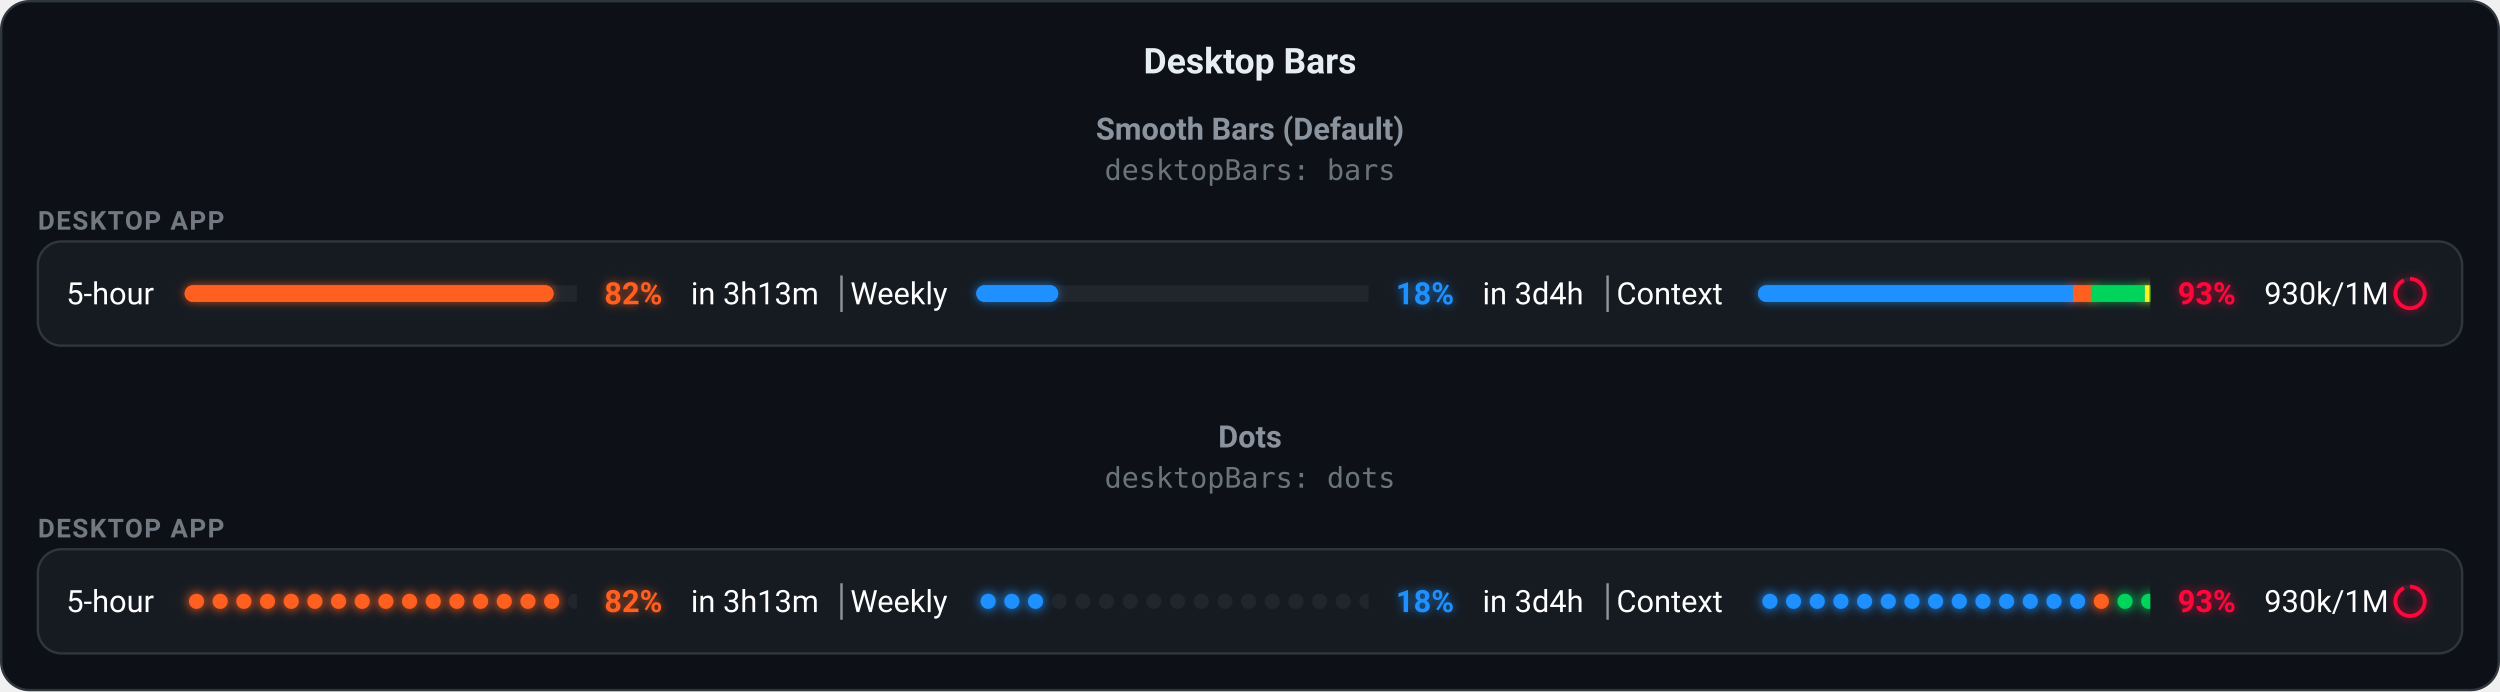
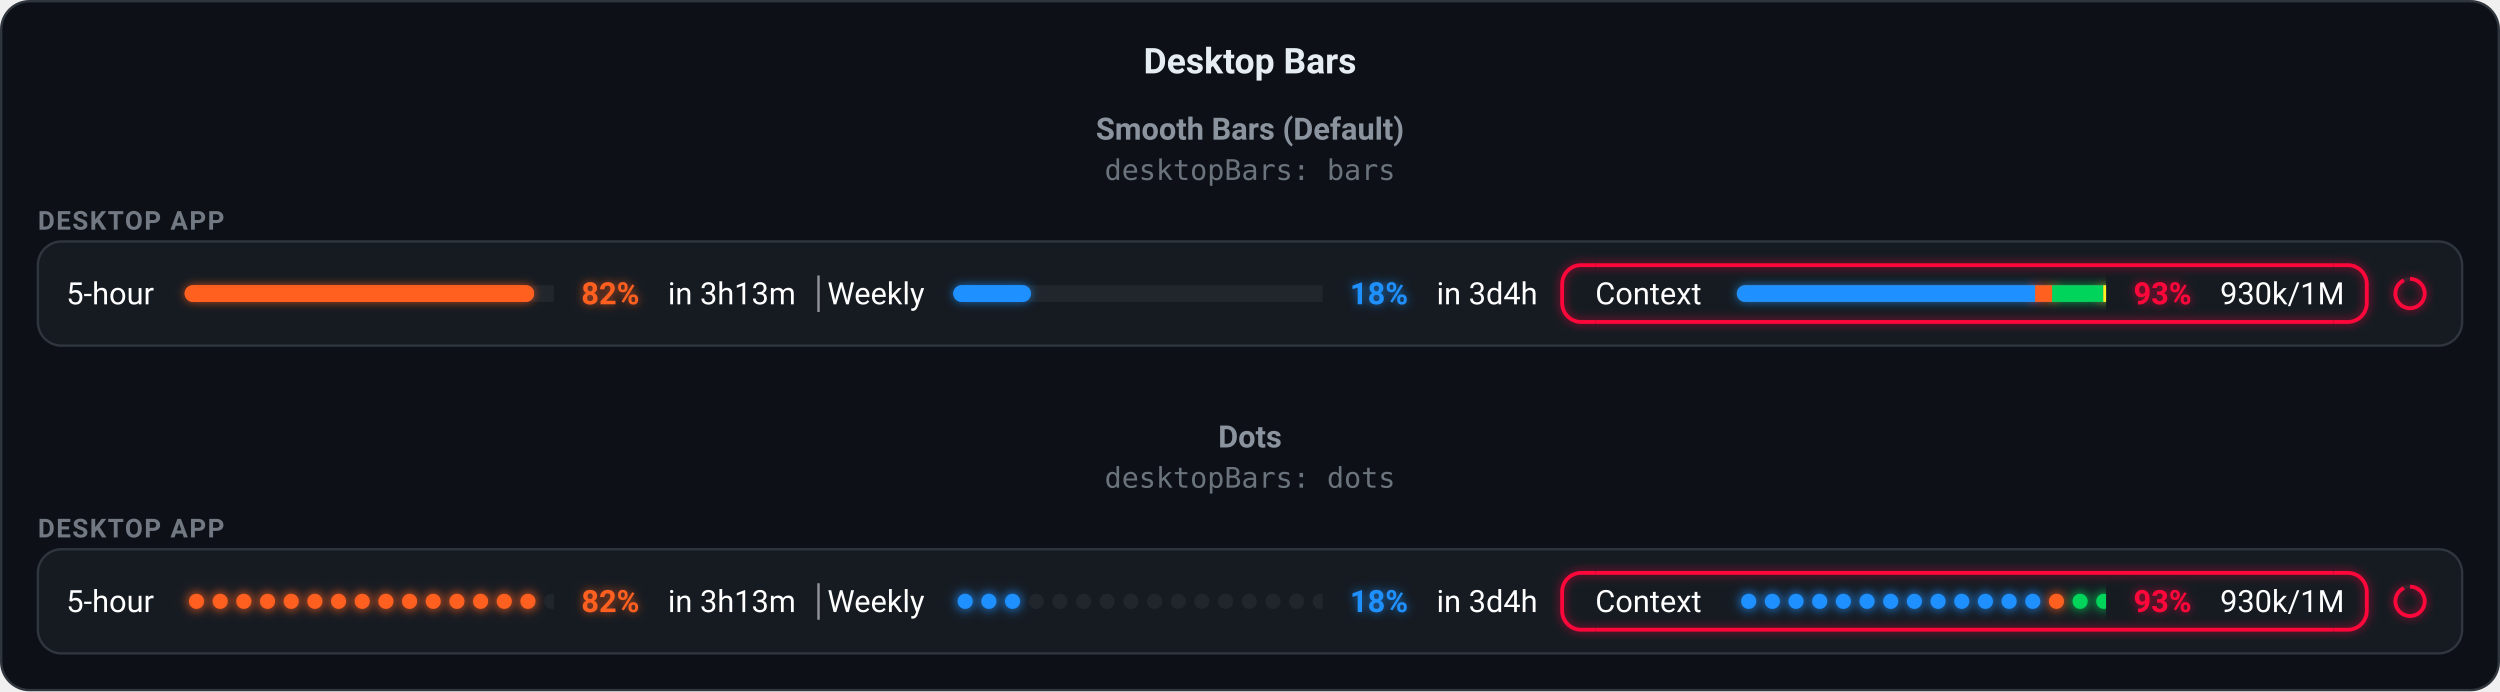
<svg xmlns="http://www.w3.org/2000/svg" width="1056" height="292" viewBox="0 0 1056 292">
  <rect x="0.5" y="0.5" width="1055" height="291" rx="12" fill="#0D1117" stroke="#30363D" />
  <text x="528" y="31" font-family="'Segoe UI', system-ui, -apple-system, Roboto, sans-serif" font-size="15" font-weight="600" fill="#E6EDF3" text-anchor="middle">Desktop Bars</text>
  <text x="528" y="59" font-family="'Segoe UI', system-ui, -apple-system, Roboto, sans-serif" font-size="13" font-weight="600" fill="#8B949E" text-anchor="middle">Smooth Bars (Default)</text>
  <text x="528" y="76" font-family="'Cascadia Mono', 'JetBrains Mono', Consolas, 'DejaVu Sans Mono', monospace" font-size="12" fill="#8B949E" fill-opacity="0.75" text-anchor="middle" xml:space="preserve">desktopBars: bars</text>
  <text x="16" y="97" font-family="'Segoe UI', system-ui, -apple-system, Roboto, sans-serif" font-size="11" font-weight="600" letter-spacing="0.6" fill="#8B949E" fill-opacity="0.8">DESKTOP APP</text>
  <rect x="16" y="102" width="1024" height="44" rx="10" fill="#161B22" stroke="#30363D" />
+   <svg x="673.84" y="107.33" width="311.89" height="33.33" viewBox="0 0 100 50" preserveAspectRatio="none">
+     <defs>
+       <filter id="fgf15674" filterUnits="userSpaceOnUse" x="0" y="0" width="100" height="50">
+         <feGaussianBlur stdDeviation="0 3" />
+       </filter>
+     </defs>
+     <path data-role="frame-halo" d="M0 7H100M0 43H100" fill="none" stroke="#FF073A" stroke-width="2.4" stroke-linecap="butt" filter="url(#fgf15674)" opacity="0.7" />
+     <path data-role="frame" d="M0 7H100M0 43H100" fill="none" stroke="#FF073A" stroke-width="2.4" stroke-linecap="butt" />
+   </svg>
+   <svg x="655.18" y="107.33" width="18.67" height="33.33" viewBox="0 0 28 50">
+     <defs>
+       <filter id="fgf15655" filterUnits="userSpaceOnUse" x="-46" y="0" width="138" height="50">
+         <feGaussianBlur stdDeviation="3 3" />
+       </filter>
+     </defs>
+     <path data-role="frame-halo" d="M46 7H19A12 12 0 0 0 7 19V31A12 12 0 0 0 19 43H46" fill="none" stroke="#FF073A" stroke-width="2.4" stroke-linecap="butt" filter="url(#fgf15655)" opacity="0.7" />
+     <path data-role="frame" d="M46 7H19A12 12 0 0 0 7 19V31A12 12 0 0 0 19 43H46" fill="none" stroke="#FF073A" stroke-width="2.4" stroke-linecap="butt" />
+   </svg>
+   <svg x="985.73" y="107.33" width="18.67" height="33.33" viewBox="0 0 28 50">
+     <defs>
+       <filter id="fgf15986" filterUnits="userSpaceOnUse" x="-46" y="0" width="138" height="50">
+         <feGaussianBlur stdDeviation="3 3" />
+       </filter>
+     </defs>
+     <g transform="translate(28 0) scale(-1 1)">
+       <path data-role="frame-halo" d="M46 7H19A12 12 0 0 0 7 19V31A12 12 0 0 0 19 43H46" fill="none" stroke="#FF073A" stroke-width="2.4" stroke-linecap="butt" filter="url(#fgf15986)" opacity="0.7" />
+       <path data-role="frame" d="M46 7H19A12 12 0 0 0 7 19V31A12 12 0 0 0 19 43H46" fill="none" stroke="#FF073A" stroke-width="2.4" stroke-linecap="butt" />
+     </g>
+   </svg>
  <text x="28.00" y="128.55" font-family="'Segoe UI', system-ui, -apple-system, Roboto, sans-serif" font-size="13" fill="#FFFFFF" textLength="42.00" lengthAdjust="spacing" xml:space="preserve">5-hour </text>
-   <svg x="70.00" y="114" width="173.67" height="20" overflow="hidden">
-     <svg x="0.00" y="0" width="206.00" height="20" viewBox="0 0 309 30" preserveAspectRatio="xMinYMid meet">
-       <defs>
-         <filter id="r8" filterUnits="userSpaceOnUse" x="0" y="0" width="309" height="30">
+   <svg x="70.00" y="114" width="163.96" height="20" overflow="hidden">
+     <svg x="0.00" y="0" width="196.00" height="20" viewBox="0 0 294 30" preserveAspectRatio="xMinYMid meet">
+       <defs>
+         <filter id="r9" filterUnits="userSpaceOnUse" x="0" y="0" width="294" height="30">
          <feGaussianBlur stdDeviation="3" />
        </filter>
-         <clipPath id="c8">
-           <rect x="12" y="9.75" width="233.70" height="10.5" rx="5.25" />
-         </clipPath>
-       </defs>
-       <rect data-role="track" x="12" y="9.75" width="285" height="10.5" rx="5.25" fill="#21262D" />
-       <g filter="url(#r8)" opacity="0.7">
-         <g clip-path="url(#c8)">
-           <rect data-role="slice-halo-tip" x="12" y="9.75" width="233.70" height="10.5" fill="#FF5F1F" />
-           <rect data-role="slice-halo" x="12.00" y="9.75" width="233.70" height="10.5" fill="#FF5F1F" data-grow="82.0" />
+         <clipPath id="c9">
+           <rect x="12" y="9.75" width="221.40" height="10.5" rx="5.25" />
+         </clipPath>
+       </defs>
+       <rect data-role="track" x="12" y="9.75" width="270" height="10.5" rx="5.25" fill="#21262D" />
+       <g filter="url(#r9)" opacity="0.7">
+         <g clip-path="url(#c9)">
+           <rect data-role="slice-halo-tip" x="12" y="9.75" width="221.40" height="10.5" fill="#FF5F1F" />
+           <rect data-role="slice-halo" x="12.00" y="9.75" width="221.40" height="10.5" fill="#FF5F1F" data-grow="82.0" />
        </g>
      </g>
-       <g clip-path="url(#c8)">
-         <rect data-role="slice-tip" x="12" y="9.75" width="233.70" height="10.5" fill="#FF5F1F" />
-         <rect data-role="slice" x="12.00" y="9.75" width="233.70" height="10.5" fill="#FF5F1F" data-grow="82.0" />
-       </g>
-     </svg>
-   </svg>
-   <svg x="247.27" y="114" width="41.33" height="20" viewBox="0 0 62 30" preserveAspectRatio="xMinYMid meet">
-     <defs>
-       <filter id="r9" filterUnits="userSpaceOnUse" x="0" y="0" width="62" height="30">
-         <feGaussianBlur stdDeviation="3" />
-       </filter>
-     </defs>
-     <text data-role="pct-halo" x="12" y="21.8" font-family="system-ui, -apple-system, 'Segoe UI', Roboto, sans-serif" font-size="19.5" font-weight="700" fill="#FF5F1F" filter="url(#r9)" opacity="0.7">82%</text>
+       <g clip-path="url(#c9)">
+         <rect data-role="slice-tip" x="12" y="9.75" width="221.40" height="10.5" fill="#FF5F1F" />
+         <rect data-role="slice" x="12.00" y="9.75" width="221.40" height="10.5" fill="#FF5F1F" data-grow="82.0" />
+       </g>
+     </svg>
+   </svg>
+   <svg x="237.56" y="114" width="41.33" height="20" viewBox="0 0 62 30" preserveAspectRatio="xMinYMid meet">
+     <defs>
+       <filter id="r10" filterUnits="userSpaceOnUse" x="0" y="0" width="62" height="30">
+         <feGaussianBlur stdDeviation="3" />
+       </filter>
+     </defs>
+     <text data-role="pct-halo" x="12" y="21.8" font-family="system-ui, -apple-system, 'Segoe UI', Roboto, sans-serif" font-size="19.5" font-weight="700" fill="#FF5F1F" filter="url(#r10)" opacity="0.7">82%</text>
    <text data-role="pct" x="12" y="21.8" font-family="system-ui, -apple-system, 'Segoe UI', Roboto, sans-serif" font-size="19.5" font-weight="700" fill="#FF5F1F">82%</text>
  </svg>
-   <text x="288.60" y="128.55" font-family="'Segoe UI', system-ui, -apple-system, Roboto, sans-serif" font-size="13" fill="#FFFFFF" textLength="58.80" lengthAdjust="spacing" xml:space="preserve"> in 3h13m</text>
-   <text x="347.40" y="128.55" font-family="'Segoe UI', system-ui, -apple-system, Roboto, sans-serif" font-size="13" fill="#929497" textLength="11.80" lengthAdjust="spacing" xml:space="preserve"> │ </text>
-   <text x="359.20" y="128.55" font-family="'Segoe UI', system-ui, -apple-system, Roboto, sans-serif" font-size="13" fill="#FFFFFF" textLength="45.20" lengthAdjust="spacing" xml:space="preserve">Weekly </text>
-   <svg x="404.40" y="114" width="173.67" height="20" overflow="hidden">
-     <svg x="0.00" y="0" width="206.00" height="20" viewBox="0 0 309 30" preserveAspectRatio="xMinYMid meet">
-       <defs>
-         <filter id="r10" filterUnits="userSpaceOnUse" x="0" y="0" width="309" height="30">
+   <text x="278.89" y="128.55" font-family="'Segoe UI', system-ui, -apple-system, Roboto, sans-serif" font-size="13" fill="#FFFFFF" textLength="58.80" lengthAdjust="spacing" xml:space="preserve"> in 3h13m</text>
+   <text x="337.69" y="128.55" font-family="'Segoe UI', system-ui, -apple-system, Roboto, sans-serif" font-size="13" fill="#929497" textLength="11.80" lengthAdjust="spacing" xml:space="preserve"> │ </text>
+   <text x="349.49" y="128.55" font-family="'Segoe UI', system-ui, -apple-system, Roboto, sans-serif" font-size="13" fill="#FFFFFF" textLength="45.20" lengthAdjust="spacing" xml:space="preserve">Weekly </text>
+   <svg x="394.69" y="114" width="163.96" height="20" overflow="hidden">
+     <svg x="0.00" y="0" width="196.00" height="20" viewBox="0 0 294 30" preserveAspectRatio="xMinYMid meet">
+       <defs>
+         <filter id="r11" filterUnits="userSpaceOnUse" x="0" y="0" width="294" height="30">
          <feGaussianBlur stdDeviation="3" />
        </filter>
-         <clipPath id="c10">
-           <rect x="12" y="9.75" width="51.87" height="10.5" rx="5.25" />
-         </clipPath>
-       </defs>
-       <rect data-role="track" x="12" y="9.75" width="285" height="10.5" rx="5.25" fill="#21262D" />
-       <g filter="url(#r10)" opacity="0.7">
-         <g clip-path="url(#c10)">
-           <rect data-role="slice-halo-tip" x="12" y="9.75" width="51.87" height="10.5" fill="#1E90FF" />
-           <rect data-role="slice-halo" x="12.00" y="9.75" width="51.87" height="10.5" fill="#1E90FF" data-grow="18.2" />
+         <clipPath id="c11">
+           <rect x="12" y="9.75" width="49.14" height="10.5" rx="5.25" />
+         </clipPath>
+       </defs>
+       <rect data-role="track" x="12" y="9.75" width="270" height="10.5" rx="5.25" fill="#21262D" />
+       <g filter="url(#r11)" opacity="0.7">
+         <g clip-path="url(#c11)">
+           <rect data-role="slice-halo-tip" x="12" y="9.75" width="49.14" height="10.5" fill="#1E90FF" />
+           <rect data-role="slice-halo" x="12.00" y="9.75" width="49.14" height="10.5" fill="#1E90FF" data-grow="18.2" />
        </g>
      </g>
-       <g clip-path="url(#c10)">
-         <rect data-role="slice-tip" x="12" y="9.75" width="51.87" height="10.5" fill="#1E90FF" />
-         <rect data-role="slice" x="12.00" y="9.75" width="51.87" height="10.5" fill="#1E90FF" data-grow="18.2" />
-       </g>
-     </svg>
-   </svg>
-   <svg x="581.67" y="114" width="41.33" height="20" viewBox="0 0 62 30" preserveAspectRatio="xMinYMid meet">
-     <defs>
-       <filter id="r11" filterUnits="userSpaceOnUse" x="0" y="0" width="62" height="30">
-         <feGaussianBlur stdDeviation="3" />
-       </filter>
-     </defs>
-     <text data-role="pct-halo" x="12" y="21.8" font-family="system-ui, -apple-system, 'Segoe UI', Roboto, sans-serif" font-size="19.5" font-weight="700" fill="#1E90FF" filter="url(#r11)" opacity="0.7">18%</text>
+       <g clip-path="url(#c11)">
+         <rect data-role="slice-tip" x="12" y="9.75" width="49.14" height="10.5" fill="#1E90FF" />
+         <rect data-role="slice" x="12.00" y="9.75" width="49.14" height="10.5" fill="#1E90FF" data-grow="18.2" />
+       </g>
+     </svg>
+   </svg>
+   <svg x="562.24" y="114" width="41.33" height="20" viewBox="0 0 62 30" preserveAspectRatio="xMinYMid meet">
+     <defs>
+       <filter id="r12" filterUnits="userSpaceOnUse" x="0" y="0" width="62" height="30">
+         <feGaussianBlur stdDeviation="3" />
+       </filter>
+     </defs>
+     <text data-role="pct-halo" x="12" y="21.8" font-family="system-ui, -apple-system, 'Segoe UI', Roboto, sans-serif" font-size="19.5" font-weight="700" fill="#1E90FF" filter="url(#r12)" opacity="0.7">18%</text>
    <text data-role="pct" x="12" y="21.8" font-family="system-ui, -apple-system, 'Segoe UI', Roboto, sans-serif" font-size="19.5" font-weight="700" fill="#1E90FF">18%</text>
  </svg>
-   <text x="623.00" y="128.55" font-family="'Segoe UI', system-ui, -apple-system, Roboto, sans-serif" font-size="13" fill="#FFFFFF" textLength="48.00" lengthAdjust="spacing" xml:space="preserve"> in 3d4h</text>
-   <text x="671.00" y="128.55" font-family="'Segoe UI', system-ui, -apple-system, Roboto, sans-serif" font-size="13" fill="#929497" textLength="11.80" lengthAdjust="spacing" xml:space="preserve"> │ </text>
-   <text x="682.80" y="128.55" font-family="'Segoe UI', system-ui, -apple-system, Roboto, sans-serif" font-size="13" fill="#FFFFFF" textLength="51.80" lengthAdjust="spacing" xml:space="preserve">Context </text>
-   <svg x="734.60" y="114" width="173.67" height="20" overflow="hidden">
-     <svg x="0.00" y="0" width="206.00" height="20" viewBox="0 0 309 30" preserveAspectRatio="xMinYMid meet">
-       <defs>
-         <filter id="r12" filterUnits="userSpaceOnUse" x="0" y="0" width="309" height="30">
+   <text x="603.58" y="128.55" font-family="'Segoe UI', system-ui, -apple-system, Roboto, sans-serif" font-size="13" fill="#FFFFFF" textLength="48.00" lengthAdjust="spacing" xml:space="preserve"> in 3d4h</text>
+   <text x="673.84" y="128.55" font-family="'Segoe UI', system-ui, -apple-system, Roboto, sans-serif" font-size="13" fill="#FFFFFF" textLength="51.80" lengthAdjust="spacing" xml:space="preserve">Context </text>
+   <svg x="725.64" y="114" width="163.96" height="20" overflow="hidden">
+     <svg x="0.00" y="0" width="196.00" height="20" viewBox="0 0 294 30" preserveAspectRatio="xMinYMid meet">
+       <defs>
+         <filter id="r13" filterUnits="userSpaceOnUse" x="0" y="0" width="294" height="30">
          <feGaussianBlur stdDeviation="3" />
        </filter>
-         <clipPath id="c12">
-           <rect x="12" y="9.75" width="274.45" height="10.5" rx="5.25" />
-         </clipPath>
-       </defs>
-       <rect data-role="track" x="12" y="9.75" width="285" height="10.5" rx="5.25" fill="#21262D" />
-       <g filter="url(#r12)" opacity="0.7">
-         <g clip-path="url(#c12)">
-           <rect data-role="slice-halo-tip" x="12" y="9.75" width="265.05" height="10.5" fill="#39FF14" />
-           <rect data-role="slice-halo" x="12.00" y="9.75" width="199.50" height="10.5" fill="#1E90FF" data-grow="70.0" />
-           <rect data-role="slice-halo" x="211.50" y="9.75" width="11.40" height="10.5" fill="#FF5F1F" data-grow="4.0" />
-           <rect data-role="slice-halo" x="222.90" y="9.75" width="34.20" height="10.5" fill="#00D45A" data-grow="12.0" />
-           <rect data-role="slice-halo" x="257.10" y="9.75" width="2.85" height="10.5" fill="#FFF01F" data-grow="1.0" />
-           <rect data-role="slice-halo" x="259.95" y="9.75" width="17.10" height="10.5" fill="#39FF14" data-grow="6.0" />
+         <clipPath id="c13">
+           <rect x="12" y="9.75" width="260.01" height="10.5" rx="5.25" />
+         </clipPath>
+       </defs>
+       <rect data-role="track" x="12" y="9.75" width="270" height="10.5" rx="5.25" fill="#21262D" />
+       <g filter="url(#r13)" opacity="0.7">
+         <g clip-path="url(#c13)">
+           <rect data-role="slice-halo-tip" x="12" y="9.75" width="251.10" height="10.5" fill="#39FF14" />
+           <rect data-role="slice-halo" x="12.00" y="9.75" width="189.00" height="10.5" fill="#1E90FF" data-grow="70.0" />
+           <rect data-role="slice-halo" x="201.00" y="9.75" width="10.80" height="10.5" fill="#FF5F1F" data-grow="4.0" />
+           <rect data-role="slice-halo" x="211.80" y="9.75" width="32.40" height="10.5" fill="#00D45A" data-grow="12.0" />
+           <rect data-role="slice-halo" x="244.20" y="9.75" width="2.70" height="10.5" fill="#FFF01F" data-grow="1.0" />
+           <rect data-role="slice-halo" x="246.90" y="9.75" width="16.20" height="10.5" fill="#39FF14" data-grow="6.0" />
        </g>
      </g>
-       <g clip-path="url(#c12)">
-         <rect data-role="slice-tip" x="12" y="9.75" width="274.45" height="10.5" fill="#6E7681" />
-         <rect data-role="slice" x="12.00" y="9.75" width="199.50" height="10.5" fill="#1E90FF" data-grow="70.0" />
-         <rect data-role="slice" x="211.50" y="9.75" width="11.40" height="10.5" fill="#FF5F1F" data-grow="4.0" />
-         <rect data-role="slice" x="222.90" y="9.75" width="34.20" height="10.5" fill="#00D45A" data-grow="12.0" />
-         <rect data-role="slice" x="257.10" y="9.75" width="2.85" height="10.5" fill="#FFF01F" data-grow="1.0" />
-         <rect data-role="slice" x="259.95" y="9.75" width="17.10" height="10.5" fill="#39FF14" data-grow="6.0" />
-         <rect data-role="slice" x="277.05" y="9.75" width="9.41" height="10.5" fill="#6E7681" data-grow="3.3" />
-       </g>
-     </svg>
-   </svg>
-   <svg x="911.87" y="114" width="41.33" height="20" viewBox="0 0 62 30" preserveAspectRatio="xMinYMid meet">
-     <defs>
-       <filter id="r13" filterUnits="userSpaceOnUse" x="0" y="0" width="62" height="30">
-         <feGaussianBlur stdDeviation="3" />
-       </filter>
-     </defs>
-     <text data-role="pct-halo" x="12" y="21.8" font-family="system-ui, -apple-system, 'Segoe UI', Roboto, sans-serif" font-size="19.5" font-weight="700" fill="#FF073A" filter="url(#r13)" opacity="0.7">93%</text>
+       <g clip-path="url(#c13)">
+         <rect data-role="slice-tip" x="12" y="9.75" width="260.01" height="10.5" fill="#6E7681" />
+         <rect data-role="slice" x="12.00" y="9.75" width="189.00" height="10.5" fill="#1E90FF" data-grow="70.0" />
+         <rect data-role="slice" x="201.00" y="9.75" width="10.80" height="10.5" fill="#FF5F1F" data-grow="4.0" />
+         <rect data-role="slice" x="211.80" y="9.75" width="32.40" height="10.5" fill="#00D45A" data-grow="12.0" />
+         <rect data-role="slice" x="244.20" y="9.75" width="2.70" height="10.5" fill="#FFF01F" data-grow="1.0" />
+         <rect data-role="slice" x="246.90" y="9.75" width="16.20" height="10.5" fill="#39FF14" data-grow="6.0" />
+         <rect data-role="slice" x="263.10" y="9.75" width="8.91" height="10.5" fill="#6E7681" data-grow="3.3" />
+       </g>
+     </svg>
+   </svg>
+   <svg x="893.20" y="114" width="41.33" height="20" viewBox="0 0 62 30" preserveAspectRatio="xMinYMid meet">
+     <defs>
+       <filter id="r14" filterUnits="userSpaceOnUse" x="0" y="0" width="62" height="30">
+         <feGaussianBlur stdDeviation="3" />
+       </filter>
+     </defs>
+     <text data-role="pct-halo" x="12" y="21.8" font-family="system-ui, -apple-system, 'Segoe UI', Roboto, sans-serif" font-size="19.5" font-weight="700" fill="#FF073A" filter="url(#r14)" opacity="0.7">93%</text>
    <text data-role="pct" x="12" y="21.8" font-family="system-ui, -apple-system, 'Segoe UI', Roboto, sans-serif" font-size="19.5" font-weight="700" fill="#FF073A">93%</text>
  </svg>
-   <text x="953.20" y="128.55" font-family="'Segoe UI', system-ui, -apple-system, Roboto, sans-serif" font-size="13" fill="#FFFFFF" textLength="51.20" lengthAdjust="spacing" xml:space="preserve"> 930k/1M</text>
+   <text x="934.53" y="128.55" font-family="'Segoe UI', system-ui, -apple-system, Roboto, sans-serif" font-size="13" fill="#FFFFFF" textLength="51.20" lengthAdjust="spacing" xml:space="preserve"> 930k/1M</text>
  <svg x="1008.00" y="114" width="20.00" height="20" viewBox="0 0 30 30" preserveAspectRatio="xMinYMid meet">
    <defs>
-       <filter id="r14" filterUnits="userSpaceOnUse" x="0" y="0" width="30" height="30">
+       <filter id="r16" filterUnits="userSpaceOnUse" x="0" y="0" width="30" height="30">
        <feGaussianBlur stdDeviation="3" />
      </filter>
    </defs>
    <circle data-role="ring-track" cx="15" cy="15" r="9.3" fill="none" stroke-width="2.4" transform="rotate(-90 15 15)" stroke="#21262D" />
-     <g filter="url(#r14)" opacity="0.7">
+     <g filter="url(#r16)" opacity="0.7">
      <circle data-role="ring-halo" cx="15" cy="15" r="9.3" fill="none" stroke-width="2.4" transform="rotate(-90 15 15)" stroke="#FF073A" stroke-dasharray="54.34 58.43" stroke-dashoffset="0.00" />
    </g>
    <circle data-role="ring" cx="15" cy="15" r="9.3" fill="none" stroke-width="2.4" transform="rotate(-90 15 15)" stroke="#FF073A" stroke-dasharray="54.34 58.43" stroke-dashoffset="0.00" />
  </svg>
  <text x="528" y="189" font-family="'Segoe UI', system-ui, -apple-system, Roboto, sans-serif" font-size="13" font-weight="600" fill="#8B949E" text-anchor="middle">Dots</text>
  <text x="528" y="206" font-family="'Cascadia Mono', 'JetBrains Mono', Consolas, 'DejaVu Sans Mono', monospace" font-size="12" fill="#8B949E" fill-opacity="0.75" text-anchor="middle" xml:space="preserve">desktopBars: dots</text>
  <text x="16" y="227" font-family="'Segoe UI', system-ui, -apple-system, Roboto, sans-serif" font-size="11" font-weight="600" letter-spacing="0.6" fill="#8B949E" fill-opacity="0.8">DESKTOP APP</text>
  <rect x="16" y="232" width="1024" height="44" rx="10" fill="#161B22" stroke="#30363D" />
+   <svg x="673.84" y="237.33" width="311.89" height="33.33" viewBox="0 0 100 50" preserveAspectRatio="none">
+     <defs>
+       <filter id="fgf31674" filterUnits="userSpaceOnUse" x="0" y="0" width="100" height="50">
+         <feGaussianBlur stdDeviation="0 3" />
+       </filter>
+     </defs>
+     <path data-role="frame-halo" d="M0 7H100M0 43H100" fill="none" stroke="#FF073A" stroke-width="2.4" stroke-linecap="butt" filter="url(#fgf31674)" opacity="0.7" />
+     <path data-role="frame" d="M0 7H100M0 43H100" fill="none" stroke="#FF073A" stroke-width="2.4" stroke-linecap="butt" />
+   </svg>
+   <svg x="655.18" y="237.33" width="18.67" height="33.33" viewBox="0 0 28 50">
+     <defs>
+       <filter id="fgf31655" filterUnits="userSpaceOnUse" x="-46" y="0" width="138" height="50">
+         <feGaussianBlur stdDeviation="3 3" />
+       </filter>
+     </defs>
+     <path data-role="frame-halo" d="M46 7H19A12 12 0 0 0 7 19V31A12 12 0 0 0 19 43H46" fill="none" stroke="#FF073A" stroke-width="2.4" stroke-linecap="butt" filter="url(#fgf31655)" opacity="0.7" />
+     <path data-role="frame" d="M46 7H19A12 12 0 0 0 7 19V31A12 12 0 0 0 19 43H46" fill="none" stroke="#FF073A" stroke-width="2.4" stroke-linecap="butt" />
+   </svg>
+   <svg x="985.73" y="237.33" width="18.67" height="33.33" viewBox="0 0 28 50">
+     <defs>
+       <filter id="fgf31986" filterUnits="userSpaceOnUse" x="-46" y="0" width="138" height="50">
+         <feGaussianBlur stdDeviation="3 3" />
+       </filter>
+     </defs>
+     <g transform="translate(28 0) scale(-1 1)">
+       <path data-role="frame-halo" d="M46 7H19A12 12 0 0 0 7 19V31A12 12 0 0 0 19 43H46" fill="none" stroke="#FF073A" stroke-width="2.4" stroke-linecap="butt" filter="url(#fgf31986)" opacity="0.7" />
+       <path data-role="frame" d="M46 7H19A12 12 0 0 0 7 19V31A12 12 0 0 0 19 43H46" fill="none" stroke="#FF073A" stroke-width="2.4" stroke-linecap="butt" />
+     </g>
+   </svg>
  <text x="28.00" y="258.55" font-family="'Segoe UI', system-ui, -apple-system, Roboto, sans-serif" font-size="13" fill="#FFFFFF" textLength="42.00" lengthAdjust="spacing" xml:space="preserve">5-hour </text>
-   <svg x="70.00" y="244" width="173.67" height="20" overflow="hidden">
-     <svg x="0.00" y="0" width="206.00" height="20" viewBox="0 0 309 30" preserveAspectRatio="xMinYMid meet">
-       <defs>
-         <clipPath id="hc22" clipPathUnits="objectBoundingBox">
+   <svg x="70.00" y="244" width="163.96" height="20" overflow="hidden">
+     <svg x="0.00" y="0" width="196.00" height="20" viewBox="0 0 294 30" preserveAspectRatio="xMinYMid meet">
+       <defs>
+         <clipPath id="hc25" clipPathUnits="objectBoundingBox">
          <rect x="0.125" y="-1" width="0.75" height="3" />
        </clipPath>
-         <radialGradient id="h022">
+         <radialGradient id="h025">
          <stop offset="0" stop-color="#FF5F1F" stop-opacity="0.605" />
          <stop offset="0.062" stop-color="#FF5F1F" stop-opacity="0.582" />
          <stop offset="0.125" stop-color="#FF5F1F" stop-opacity="0.512" />
          <stop offset="0.188" stop-color="#FF5F1F" stop-opacity="0.403" />
          <stop offset="0.25" stop-color="#FF5F1F" stop-opacity="0.278" />
          <stop offset="0.312" stop-color="#FF5F1F" stop-opacity="0.163" />
          <stop offset="0.375" stop-color="#FF5F1F" stop-opacity="0.079" />
          <stop offset="0.438" stop-color="#FF5F1F" stop-opacity="0.032" />
          <stop offset="0.5" stop-color="#FF5F1F" stop-opacity="0.01" />
          <stop offset="0.562" stop-color="#FF5F1F" stop-opacity="0.003" />
          <stop offset="0.625" stop-color="#FF5F1F" stop-opacity="0.001" />
          <stop offset="0.688" stop-color="#FF5F1F" stop-opacity="0" />
          <stop offset="0.75" stop-color="#FF5F1F" stop-opacity="0" />
          <stop offset="0.812" stop-color="#FF5F1F" stop-opacity="0" />
          <stop offset="0.875" stop-color="#FF5F1F" stop-opacity="0" />
          <stop offset="0.938" stop-color="#FF5F1F" stop-opacity="0" />
          <stop offset="1" stop-color="#FF5F1F" stop-opacity="0" />
        </radialGradient>
      </defs>
-       <circle data-role="dot-halo" cx="19.5" cy="15" r="24" fill="url(#h022)" clip-path="url(#hc22)" />
+       <circle data-role="dot-halo" cx="19.5" cy="15" r="24" fill="url(#h025)" clip-path="url(#hc25)" />
      <circle data-role="dot" cx="19.5" cy="15" r="4.8" fill="#FF5F1F" />
-       <circle data-role="dot-halo" cx="34.5" cy="15" r="24" fill="url(#h022)" clip-path="url(#hc22)" />
+       <circle data-role="dot-halo" cx="34.5" cy="15" r="24" fill="url(#h025)" clip-path="url(#hc25)" />
      <circle data-role="dot" cx="34.5" cy="15" r="4.8" fill="#FF5F1F" />
-       <circle data-role="dot-halo" cx="49.5" cy="15" r="24" fill="url(#h022)" clip-path="url(#hc22)" />
+       <circle data-role="dot-halo" cx="49.5" cy="15" r="24" fill="url(#h025)" clip-path="url(#hc25)" />
      <circle data-role="dot" cx="49.5" cy="15" r="4.8" fill="#FF5F1F" />
-       <circle data-role="dot-halo" cx="64.5" cy="15" r="24" fill="url(#h022)" clip-path="url(#hc22)" />
+       <circle data-role="dot-halo" cx="64.5" cy="15" r="24" fill="url(#h025)" clip-path="url(#hc25)" />
      <circle data-role="dot" cx="64.5" cy="15" r="4.8" fill="#FF5F1F" />
-       <circle data-role="dot-halo" cx="79.5" cy="15" r="24" fill="url(#h022)" clip-path="url(#hc22)" />
+       <circle data-role="dot-halo" cx="79.5" cy="15" r="24" fill="url(#h025)" clip-path="url(#hc25)" />
      <circle data-role="dot" cx="79.5" cy="15" r="4.8" fill="#FF5F1F" />
-       <circle data-role="dot-halo" cx="94.5" cy="15" r="24" fill="url(#h022)" clip-path="url(#hc22)" />
+       <circle data-role="dot-halo" cx="94.5" cy="15" r="24" fill="url(#h025)" clip-path="url(#hc25)" />
      <circle data-role="dot" cx="94.5" cy="15" r="4.8" fill="#FF5F1F" />
-       <circle data-role="dot-halo" cx="109.5" cy="15" r="24" fill="url(#h022)" clip-path="url(#hc22)" />
+       <circle data-role="dot-halo" cx="109.5" cy="15" r="24" fill="url(#h025)" clip-path="url(#hc25)" />
      <circle data-role="dot" cx="109.5" cy="15" r="4.8" fill="#FF5F1F" />
-       <circle data-role="dot-halo" cx="124.5" cy="15" r="24" fill="url(#h022)" clip-path="url(#hc22)" />
+       <circle data-role="dot-halo" cx="124.5" cy="15" r="24" fill="url(#h025)" clip-path="url(#hc25)" />
      <circle data-role="dot" cx="124.5" cy="15" r="4.8" fill="#FF5F1F" />
-       <circle data-role="dot-halo" cx="139.5" cy="15" r="24" fill="url(#h022)" clip-path="url(#hc22)" />
+       <circle data-role="dot-halo" cx="139.5" cy="15" r="24" fill="url(#h025)" clip-path="url(#hc25)" />
      <circle data-role="dot" cx="139.5" cy="15" r="4.8" fill="#FF5F1F" />
-       <circle data-role="dot-halo" cx="154.5" cy="15" r="24" fill="url(#h022)" clip-path="url(#hc22)" />
+       <circle data-role="dot-halo" cx="154.5" cy="15" r="24" fill="url(#h025)" clip-path="url(#hc25)" />
      <circle data-role="dot" cx="154.5" cy="15" r="4.8" fill="#FF5F1F" />
-       <circle data-role="dot-halo" cx="169.5" cy="15" r="24" fill="url(#h022)" clip-path="url(#hc22)" />
+       <circle data-role="dot-halo" cx="169.5" cy="15" r="24" fill="url(#h025)" clip-path="url(#hc25)" />
      <circle data-role="dot" cx="169.5" cy="15" r="4.8" fill="#FF5F1F" />
-       <circle data-role="dot-halo" cx="184.5" cy="15" r="24" fill="url(#h022)" clip-path="url(#hc22)" />
+       <circle data-role="dot-halo" cx="184.5" cy="15" r="24" fill="url(#h025)" clip-path="url(#hc25)" />
      <circle data-role="dot" cx="184.5" cy="15" r="4.8" fill="#FF5F1F" />
-       <circle data-role="dot-halo" cx="199.5" cy="15" r="24" fill="url(#h022)" clip-path="url(#hc22)" />
+       <circle data-role="dot-halo" cx="199.5" cy="15" r="24" fill="url(#h025)" clip-path="url(#hc25)" />
      <circle data-role="dot" cx="199.5" cy="15" r="4.8" fill="#FF5F1F" />
-       <circle data-role="dot-halo" cx="214.5" cy="15" r="24" fill="url(#h022)" clip-path="url(#hc22)" />
+       <circle data-role="dot-halo" cx="214.5" cy="15" r="24" fill="url(#h025)" clip-path="url(#hc25)" />
      <circle data-role="dot" cx="214.5" cy="15" r="4.8" fill="#FF5F1F" />
-       <circle data-role="dot-halo" cx="229.5" cy="15" r="24" fill="url(#h022)" clip-path="url(#hc22)" />
+       <circle data-role="dot-halo" cx="229.5" cy="15" r="24" fill="url(#h025)" clip-path="url(#hc25)" />
      <circle data-role="dot" cx="229.5" cy="15" r="4.8" fill="#FF5F1F" />
-       <circle data-role="dot-halo" cx="244.5" cy="15" r="24" fill="url(#h022)" clip-path="url(#hc22)" />
-       <circle data-role="dot" cx="244.5" cy="15" r="4.8" fill="#FF5F1F" />
+       <circle data-role="dot" cx="244.5" cy="15" r="4.8" fill="#21262D" />
      <circle data-role="dot" cx="259.5" cy="15" r="4.8" fill="#21262D" />
      <circle data-role="dot" cx="274.5" cy="15" r="4.8" fill="#21262D" />
-       <circle data-role="dot" cx="289.5" cy="15" r="4.8" fill="#21262D" />
-     </svg>
-   </svg>
-   <svg x="247.27" y="244" width="41.33" height="20" viewBox="0 0 62 30" preserveAspectRatio="xMinYMid meet">
-     <defs>
-       <filter id="r23" filterUnits="userSpaceOnUse" x="0" y="0" width="62" height="30">
-         <feGaussianBlur stdDeviation="3" />
-       </filter>
-     </defs>
-     <text data-role="pct-halo" x="12" y="21.8" font-family="system-ui, -apple-system, 'Segoe UI', Roboto, sans-serif" font-size="19.5" font-weight="700" fill="#FF5F1F" filter="url(#r23)" opacity="0.7">82%</text>
+     </svg>
+   </svg>
+   <svg x="237.56" y="244" width="41.33" height="20" viewBox="0 0 62 30" preserveAspectRatio="xMinYMid meet">
+     <defs>
+       <filter id="r26" filterUnits="userSpaceOnUse" x="0" y="0" width="62" height="30">
+         <feGaussianBlur stdDeviation="3" />
+       </filter>
+     </defs>
+     <text data-role="pct-halo" x="12" y="21.8" font-family="system-ui, -apple-system, 'Segoe UI', Roboto, sans-serif" font-size="19.5" font-weight="700" fill="#FF5F1F" filter="url(#r26)" opacity="0.7">82%</text>
    <text data-role="pct" x="12" y="21.8" font-family="system-ui, -apple-system, 'Segoe UI', Roboto, sans-serif" font-size="19.5" font-weight="700" fill="#FF5F1F">82%</text>
  </svg>
-   <text x="288.60" y="258.55" font-family="'Segoe UI', system-ui, -apple-system, Roboto, sans-serif" font-size="13" fill="#FFFFFF" textLength="58.80" lengthAdjust="spacing" xml:space="preserve"> in 3h13m</text>
-   <text x="347.40" y="258.55" font-family="'Segoe UI', system-ui, -apple-system, Roboto, sans-serif" font-size="13" fill="#929497" textLength="11.80" lengthAdjust="spacing" xml:space="preserve"> │ </text>
-   <text x="359.20" y="258.55" font-family="'Segoe UI', system-ui, -apple-system, Roboto, sans-serif" font-size="13" fill="#FFFFFF" textLength="45.20" lengthAdjust="spacing" xml:space="preserve">Weekly </text>
-   <svg x="404.40" y="244" width="173.67" height="20" overflow="hidden">
-     <svg x="0.00" y="0" width="206.00" height="20" viewBox="0 0 309 30" preserveAspectRatio="xMinYMid meet">
-       <defs>
-         <clipPath id="hc24" clipPathUnits="objectBoundingBox">
+   <text x="278.89" y="258.55" font-family="'Segoe UI', system-ui, -apple-system, Roboto, sans-serif" font-size="13" fill="#FFFFFF" textLength="58.80" lengthAdjust="spacing" xml:space="preserve"> in 3h13m</text>
+   <text x="337.69" y="258.55" font-family="'Segoe UI', system-ui, -apple-system, Roboto, sans-serif" font-size="13" fill="#929497" textLength="11.80" lengthAdjust="spacing" xml:space="preserve"> │ </text>
+   <text x="349.49" y="258.55" font-family="'Segoe UI', system-ui, -apple-system, Roboto, sans-serif" font-size="13" fill="#FFFFFF" textLength="45.20" lengthAdjust="spacing" xml:space="preserve">Weekly </text>
+   <svg x="394.69" y="244" width="163.96" height="20" overflow="hidden">
+     <svg x="0.00" y="0" width="196.00" height="20" viewBox="0 0 294 30" preserveAspectRatio="xMinYMid meet">
+       <defs>
+         <clipPath id="hc27" clipPathUnits="objectBoundingBox">
          <rect x="0.125" y="-1" width="0.75" height="3" />
        </clipPath>
-         <radialGradient id="h024">
+         <radialGradient id="h027">
          <stop offset="0" stop-color="#1E90FF" stop-opacity="0.605" />
          <stop offset="0.062" stop-color="#1E90FF" stop-opacity="0.582" />
          <stop offset="0.125" stop-color="#1E90FF" stop-opacity="0.512" />
          <stop offset="0.188" stop-color="#1E90FF" stop-opacity="0.403" />
          <stop offset="0.25" stop-color="#1E90FF" stop-opacity="0.278" />
          <stop offset="0.312" stop-color="#1E90FF" stop-opacity="0.163" />
          <stop offset="0.375" stop-color="#1E90FF" stop-opacity="0.079" />
          <stop offset="0.438" stop-color="#1E90FF" stop-opacity="0.032" />
          <stop offset="0.5" stop-color="#1E90FF" stop-opacity="0.01" />
          <stop offset="0.562" stop-color="#1E90FF" stop-opacity="0.003" />
          <stop offset="0.625" stop-color="#1E90FF" stop-opacity="0.001" />
          <stop offset="0.688" stop-color="#1E90FF" stop-opacity="0" />
          <stop offset="0.75" stop-color="#1E90FF" stop-opacity="0" />
          <stop offset="0.812" stop-color="#1E90FF" stop-opacity="0" />
          <stop offset="0.875" stop-color="#1E90FF" stop-opacity="0" />
          <stop offset="0.938" stop-color="#1E90FF" stop-opacity="0" />
          <stop offset="1" stop-color="#1E90FF" stop-opacity="0" />
        </radialGradient>
      </defs>
-       <circle data-role="dot-halo" cx="19.5" cy="15" r="24" fill="url(#h024)" clip-path="url(#hc24)" />
+       <circle data-role="dot-halo" cx="19.5" cy="15" r="24" fill="url(#h027)" clip-path="url(#hc27)" />
      <circle data-role="dot" cx="19.5" cy="15" r="4.8" fill="#1E90FF" />
-       <circle data-role="dot-halo" cx="34.5" cy="15" r="24" fill="url(#h024)" clip-path="url(#hc24)" />
+       <circle data-role="dot-halo" cx="34.5" cy="15" r="24" fill="url(#h027)" clip-path="url(#hc27)" />
      <circle data-role="dot" cx="34.5" cy="15" r="4.8" fill="#1E90FF" />
-       <circle data-role="dot-halo" cx="49.5" cy="15" r="24" fill="url(#h024)" clip-path="url(#hc24)" />
+       <circle data-role="dot-halo" cx="49.5" cy="15" r="24" fill="url(#h027)" clip-path="url(#hc27)" />
      <circle data-role="dot" cx="49.5" cy="15" r="4.8" fill="#1E90FF" />
      <circle data-role="dot" cx="64.5" cy="15" r="4.8" fill="#21262D" />
      <circle data-role="dot" cx="79.5" cy="15" r="4.8" fill="#21262D" />
      <circle data-role="dot" cx="94.5" cy="15" r="4.8" fill="#21262D" />
      <circle data-role="dot" cx="109.5" cy="15" r="4.8" fill="#21262D" />
      <circle data-role="dot" cx="124.5" cy="15" r="4.8" fill="#21262D" />
      <circle data-role="dot" cx="139.5" cy="15" r="4.8" fill="#21262D" />
      <circle data-role="dot" cx="154.5" cy="15" r="4.8" fill="#21262D" />
      <circle data-role="dot" cx="169.5" cy="15" r="4.8" fill="#21262D" />
      <circle data-role="dot" cx="184.5" cy="15" r="4.8" fill="#21262D" />
      <circle data-role="dot" cx="199.5" cy="15" r="4.8" fill="#21262D" />
      <circle data-role="dot" cx="214.5" cy="15" r="4.8" fill="#21262D" />
      <circle data-role="dot" cx="229.5" cy="15" r="4.8" fill="#21262D" />
      <circle data-role="dot" cx="244.5" cy="15" r="4.8" fill="#21262D" />
      <circle data-role="dot" cx="259.5" cy="15" r="4.8" fill="#21262D" />
      <circle data-role="dot" cx="274.5" cy="15" r="4.8" fill="#21262D" />
-       <circle data-role="dot" cx="289.5" cy="15" r="4.8" fill="#21262D" />
-     </svg>
-   </svg>
-   <svg x="581.67" y="244" width="41.33" height="20" viewBox="0 0 62 30" preserveAspectRatio="xMinYMid meet">
-     <defs>
-       <filter id="r25" filterUnits="userSpaceOnUse" x="0" y="0" width="62" height="30">
-         <feGaussianBlur stdDeviation="3" />
-       </filter>
-     </defs>
-     <text data-role="pct-halo" x="12" y="21.8" font-family="system-ui, -apple-system, 'Segoe UI', Roboto, sans-serif" font-size="19.5" font-weight="700" fill="#1E90FF" filter="url(#r25)" opacity="0.7">18%</text>
+     </svg>
+   </svg>
+   <svg x="562.24" y="244" width="41.33" height="20" viewBox="0 0 62 30" preserveAspectRatio="xMinYMid meet">
+     <defs>
+       <filter id="r28" filterUnits="userSpaceOnUse" x="0" y="0" width="62" height="30">
+         <feGaussianBlur stdDeviation="3" />
+       </filter>
+     </defs>
+     <text data-role="pct-halo" x="12" y="21.8" font-family="system-ui, -apple-system, 'Segoe UI', Roboto, sans-serif" font-size="19.5" font-weight="700" fill="#1E90FF" filter="url(#r28)" opacity="0.7">18%</text>
    <text data-role="pct" x="12" y="21.8" font-family="system-ui, -apple-system, 'Segoe UI', Roboto, sans-serif" font-size="19.5" font-weight="700" fill="#1E90FF">18%</text>
  </svg>
-   <text x="623.00" y="258.55" font-family="'Segoe UI', system-ui, -apple-system, Roboto, sans-serif" font-size="13" fill="#FFFFFF" textLength="48.00" lengthAdjust="spacing" xml:space="preserve"> in 3d4h</text>
-   <text x="671.00" y="258.55" font-family="'Segoe UI', system-ui, -apple-system, Roboto, sans-serif" font-size="13" fill="#929497" textLength="11.80" lengthAdjust="spacing" xml:space="preserve"> │ </text>
-   <text x="682.80" y="258.55" font-family="'Segoe UI', system-ui, -apple-system, Roboto, sans-serif" font-size="13" fill="#FFFFFF" textLength="51.80" lengthAdjust="spacing" xml:space="preserve">Context </text>
-   <svg x="734.60" y="244" width="173.67" height="20" overflow="hidden">
-     <svg x="0.00" y="0" width="206.00" height="20" viewBox="0 0 309 30" preserveAspectRatio="xMinYMid meet">
-       <defs>
-         <clipPath id="hc26" clipPathUnits="objectBoundingBox">
+   <text x="603.58" y="258.55" font-family="'Segoe UI', system-ui, -apple-system, Roboto, sans-serif" font-size="13" fill="#FFFFFF" textLength="48.00" lengthAdjust="spacing" xml:space="preserve"> in 3d4h</text>
+   <text x="673.84" y="258.55" font-family="'Segoe UI', system-ui, -apple-system, Roboto, sans-serif" font-size="13" fill="#FFFFFF" textLength="51.80" lengthAdjust="spacing" xml:space="preserve">Context </text>
+   <svg x="725.64" y="244" width="163.96" height="20" overflow="hidden">
+     <svg x="0.00" y="0" width="196.00" height="20" viewBox="0 0 294 30" preserveAspectRatio="xMinYMid meet">
+       <defs>
+         <clipPath id="hc29" clipPathUnits="objectBoundingBox">
          <rect x="0.125" y="-1" width="0.75" height="3" />
        </clipPath>
-         <radialGradient id="h026">
+         <radialGradient id="h029">
          <stop offset="0" stop-color="#1E90FF" stop-opacity="0.605" />
          <stop offset="0.062" stop-color="#1E90FF" stop-opacity="0.582" />
          <stop offset="0.125" stop-color="#1E90FF" stop-opacity="0.512" />
          <stop offset="0.188" stop-color="#1E90FF" stop-opacity="0.403" />
          <stop offset="0.25" stop-color="#1E90FF" stop-opacity="0.278" />
          <stop offset="0.312" stop-color="#1E90FF" stop-opacity="0.163" />
          <stop offset="0.375" stop-color="#1E90FF" stop-opacity="0.079" />
          <stop offset="0.438" stop-color="#1E90FF" stop-opacity="0.032" />
          <stop offset="0.5" stop-color="#1E90FF" stop-opacity="0.01" />
          <stop offset="0.562" stop-color="#1E90FF" stop-opacity="0.003" />
          <stop offset="0.625" stop-color="#1E90FF" stop-opacity="0.001" />
          <stop offset="0.688" stop-color="#1E90FF" stop-opacity="0" />
          <stop offset="0.75" stop-color="#1E90FF" stop-opacity="0" />
          <stop offset="0.812" stop-color="#1E90FF" stop-opacity="0" />
          <stop offset="0.875" stop-color="#1E90FF" stop-opacity="0" />
          <stop offset="0.938" stop-color="#1E90FF" stop-opacity="0" />
          <stop offset="1" stop-color="#1E90FF" stop-opacity="0" />
        </radialGradient>
-         <radialGradient id="h126">
+         <radialGradient id="h129">
          <stop offset="0" stop-color="#FF5F1F" stop-opacity="0.605" />
          <stop offset="0.062" stop-color="#FF5F1F" stop-opacity="0.582" />
          <stop offset="0.125" stop-color="#FF5F1F" stop-opacity="0.512" />
          <stop offset="0.188" stop-color="#FF5F1F" stop-opacity="0.403" />
          <stop offset="0.25" stop-color="#FF5F1F" stop-opacity="0.278" />
          <stop offset="0.312" stop-color="#FF5F1F" stop-opacity="0.163" />
          <stop offset="0.375" stop-color="#FF5F1F" stop-opacity="0.079" />
          <stop offset="0.438" stop-color="#FF5F1F" stop-opacity="0.032" />
          <stop offset="0.5" stop-color="#FF5F1F" stop-opacity="0.01" />
          <stop offset="0.562" stop-color="#FF5F1F" stop-opacity="0.003" />
          <stop offset="0.625" stop-color="#FF5F1F" stop-opacity="0.001" />
          <stop offset="0.688" stop-color="#FF5F1F" stop-opacity="0" />
          <stop offset="0.75" stop-color="#FF5F1F" stop-opacity="0" />
          <stop offset="0.812" stop-color="#FF5F1F" stop-opacity="0" />
          <stop offset="0.875" stop-color="#FF5F1F" stop-opacity="0" />
          <stop offset="0.938" stop-color="#FF5F1F" stop-opacity="0" />
          <stop offset="1" stop-color="#FF5F1F" stop-opacity="0" />
        </radialGradient>
-         <radialGradient id="h226">
+         <radialGradient id="h229">
          <stop offset="0" stop-color="#00D45A" stop-opacity="0.605" />
          <stop offset="0.062" stop-color="#00D45A" stop-opacity="0.582" />
          <stop offset="0.125" stop-color="#00D45A" stop-opacity="0.512" />
          <stop offset="0.188" stop-color="#00D45A" stop-opacity="0.403" />
          <stop offset="0.25" stop-color="#00D45A" stop-opacity="0.278" />
          <stop offset="0.312" stop-color="#00D45A" stop-opacity="0.163" />
          <stop offset="0.375" stop-color="#00D45A" stop-opacity="0.079" />
          <stop offset="0.438" stop-color="#00D45A" stop-opacity="0.032" />
          <stop offset="0.5" stop-color="#00D45A" stop-opacity="0.01" />
          <stop offset="0.562" stop-color="#00D45A" stop-opacity="0.003" />
          <stop offset="0.625" stop-color="#00D45A" stop-opacity="0.001" />
          <stop offset="0.688" stop-color="#00D45A" stop-opacity="0" />
          <stop offset="0.75" stop-color="#00D45A" stop-opacity="0" />
          <stop offset="0.812" stop-color="#00D45A" stop-opacity="0" />
          <stop offset="0.875" stop-color="#00D45A" stop-opacity="0" />
          <stop offset="0.938" stop-color="#00D45A" stop-opacity="0" />
          <stop offset="1" stop-color="#00D45A" stop-opacity="0" />
        </radialGradient>
-         <radialGradient id="h326">
+         <radialGradient id="h329">
          <stop offset="0" stop-color="#39FF14" stop-opacity="0.605" />
          <stop offset="0.062" stop-color="#39FF14" stop-opacity="0.582" />
          <stop offset="0.125" stop-color="#39FF14" stop-opacity="0.512" />
          <stop offset="0.188" stop-color="#39FF14" stop-opacity="0.403" />
          <stop offset="0.25" stop-color="#39FF14" stop-opacity="0.278" />
          <stop offset="0.312" stop-color="#39FF14" stop-opacity="0.163" />
          <stop offset="0.375" stop-color="#39FF14" stop-opacity="0.079" />
          <stop offset="0.438" stop-color="#39FF14" stop-opacity="0.032" />
          <stop offset="0.5" stop-color="#39FF14" stop-opacity="0.01" />
          <stop offset="0.562" stop-color="#39FF14" stop-opacity="0.003" />
          <stop offset="0.625" stop-color="#39FF14" stop-opacity="0.001" />
          <stop offset="0.688" stop-color="#39FF14" stop-opacity="0" />
          <stop offset="0.75" stop-color="#39FF14" stop-opacity="0" />
          <stop offset="0.812" stop-color="#39FF14" stop-opacity="0" />
          <stop offset="0.875" stop-color="#39FF14" stop-opacity="0" />
          <stop offset="0.938" stop-color="#39FF14" stop-opacity="0" />
          <stop offset="1" stop-color="#39FF14" stop-opacity="0" />
        </radialGradient>
      </defs>
-       <circle data-role="dot-halo" cx="19.5" cy="15" r="24" fill="url(#h026)" clip-path="url(#hc26)" />
+       <circle data-role="dot-halo" cx="19.5" cy="15" r="24" fill="url(#h029)" clip-path="url(#hc29)" />
      <circle data-role="dot" cx="19.5" cy="15" r="4.8" fill="#1E90FF" />
-       <circle data-role="dot-halo" cx="34.5" cy="15" r="24" fill="url(#h026)" clip-path="url(#hc26)" />
+       <circle data-role="dot-halo" cx="34.5" cy="15" r="24" fill="url(#h029)" clip-path="url(#hc29)" />
      <circle data-role="dot" cx="34.5" cy="15" r="4.8" fill="#1E90FF" />
-       <circle data-role="dot-halo" cx="49.5" cy="15" r="24" fill="url(#h026)" clip-path="url(#hc26)" />
+       <circle data-role="dot-halo" cx="49.5" cy="15" r="24" fill="url(#h029)" clip-path="url(#hc29)" />
      <circle data-role="dot" cx="49.5" cy="15" r="4.8" fill="#1E90FF" />
-       <circle data-role="dot-halo" cx="64.5" cy="15" r="24" fill="url(#h026)" clip-path="url(#hc26)" />
+       <circle data-role="dot-halo" cx="64.5" cy="15" r="24" fill="url(#h029)" clip-path="url(#hc29)" />
      <circle data-role="dot" cx="64.5" cy="15" r="4.8" fill="#1E90FF" />
-       <circle data-role="dot-halo" cx="79.5" cy="15" r="24" fill="url(#h026)" clip-path="url(#hc26)" />
+       <circle data-role="dot-halo" cx="79.5" cy="15" r="24" fill="url(#h029)" clip-path="url(#hc29)" />
      <circle data-role="dot" cx="79.5" cy="15" r="4.8" fill="#1E90FF" />
-       <circle data-role="dot-halo" cx="94.5" cy="15" r="24" fill="url(#h026)" clip-path="url(#hc26)" />
+       <circle data-role="dot-halo" cx="94.5" cy="15" r="24" fill="url(#h029)" clip-path="url(#hc29)" />
      <circle data-role="dot" cx="94.5" cy="15" r="4.8" fill="#1E90FF" />
-       <circle data-role="dot-halo" cx="109.5" cy="15" r="24" fill="url(#h026)" clip-path="url(#hc26)" />
+       <circle data-role="dot-halo" cx="109.5" cy="15" r="24" fill="url(#h029)" clip-path="url(#hc29)" />
      <circle data-role="dot" cx="109.5" cy="15" r="4.8" fill="#1E90FF" />
-       <circle data-role="dot-halo" cx="124.5" cy="15" r="24" fill="url(#h026)" clip-path="url(#hc26)" />
+       <circle data-role="dot-halo" cx="124.5" cy="15" r="24" fill="url(#h029)" clip-path="url(#hc29)" />
      <circle data-role="dot" cx="124.5" cy="15" r="4.8" fill="#1E90FF" />
-       <circle data-role="dot-halo" cx="139.5" cy="15" r="24" fill="url(#h026)" clip-path="url(#hc26)" />
+       <circle data-role="dot-halo" cx="139.5" cy="15" r="24" fill="url(#h029)" clip-path="url(#hc29)" />
      <circle data-role="dot" cx="139.5" cy="15" r="4.8" fill="#1E90FF" />
-       <circle data-role="dot-halo" cx="154.5" cy="15" r="24" fill="url(#h026)" clip-path="url(#hc26)" />
+       <circle data-role="dot-halo" cx="154.5" cy="15" r="24" fill="url(#h029)" clip-path="url(#hc29)" />
      <circle data-role="dot" cx="154.5" cy="15" r="4.8" fill="#1E90FF" />
-       <circle data-role="dot-halo" cx="169.5" cy="15" r="24" fill="url(#h026)" clip-path="url(#hc26)" />
+       <circle data-role="dot-halo" cx="169.5" cy="15" r="24" fill="url(#h029)" clip-path="url(#hc29)" />
      <circle data-role="dot" cx="169.5" cy="15" r="4.8" fill="#1E90FF" />
-       <circle data-role="dot-halo" cx="184.5" cy="15" r="24" fill="url(#h026)" clip-path="url(#hc26)" />
+       <circle data-role="dot-halo" cx="184.5" cy="15" r="24" fill="url(#h029)" clip-path="url(#hc29)" />
      <circle data-role="dot" cx="184.5" cy="15" r="4.8" fill="#1E90FF" />
-       <circle data-role="dot-halo" cx="199.5" cy="15" r="24" fill="url(#h026)" clip-path="url(#hc26)" />
+       <circle data-role="dot-halo" cx="199.5" cy="15" r="24" fill="url(#h029)" clip-path="url(#hc29)" />
      <circle data-role="dot" cx="199.5" cy="15" r="4.8" fill="#1E90FF" />
-       <circle data-role="dot-halo" cx="214.5" cy="15" r="24" fill="url(#h026)" clip-path="url(#hc26)" />
-       <circle data-role="dot" cx="214.5" cy="15" r="4.8" fill="#1E90FF" />
-       <circle data-role="dot-halo" cx="229.5" cy="15" r="24" fill="url(#h126)" clip-path="url(#hc26)" />
-       <circle data-role="dot" cx="229.5" cy="15" r="4.8" fill="#FF5F1F" />
-       <circle data-role="dot-halo" cx="244.5" cy="15" r="24" fill="url(#h226)" clip-path="url(#hc26)" />
+       <circle data-role="dot-halo" cx="214.5" cy="15" r="24" fill="url(#h129)" clip-path="url(#hc29)" />
+       <circle data-role="dot" cx="214.5" cy="15" r="4.8" fill="#FF5F1F" />
+       <circle data-role="dot-halo" cx="229.5" cy="15" r="24" fill="url(#h229)" clip-path="url(#hc29)" />
+       <circle data-role="dot" cx="229.5" cy="15" r="4.8" fill="#00D45A" />
+       <circle data-role="dot-halo" cx="244.5" cy="15" r="24" fill="url(#h229)" clip-path="url(#hc29)" />
      <circle data-role="dot" cx="244.5" cy="15" r="4.8" fill="#00D45A" />
-       <circle data-role="dot-halo" cx="259.5" cy="15" r="24" fill="url(#h226)" clip-path="url(#hc26)" />
-       <circle data-role="dot" cx="259.5" cy="15" r="4.8" fill="#00D45A" />
-       <circle data-role="dot-halo" cx="274.5" cy="15" r="24" fill="url(#h326)" clip-path="url(#hc26)" />
-       <circle data-role="dot" cx="274.5" cy="15" r="4.8" fill="#39FF14" />
-       <circle data-role="dot" cx="289.5" cy="15" r="4.8" fill="#6E7681" />
-     </svg>
-   </svg>
-   <svg x="911.87" y="244" width="41.33" height="20" viewBox="0 0 62 30" preserveAspectRatio="xMinYMid meet">
-     <defs>
-       <filter id="r27" filterUnits="userSpaceOnUse" x="0" y="0" width="62" height="30">
-         <feGaussianBlur stdDeviation="3" />
-       </filter>
-     </defs>
-     <text data-role="pct-halo" x="12" y="21.8" font-family="system-ui, -apple-system, 'Segoe UI', Roboto, sans-serif" font-size="19.5" font-weight="700" fill="#FF073A" filter="url(#r27)" opacity="0.7">93%</text>
+       <circle data-role="dot-halo" cx="259.5" cy="15" r="24" fill="url(#h329)" clip-path="url(#hc29)" />
+       <circle data-role="dot" cx="259.5" cy="15" r="4.8" fill="#39FF14" />
+       <circle data-role="dot" cx="274.5" cy="15" r="4.8" fill="#6E7681" />
+     </svg>
+   </svg>
+   <svg x="893.20" y="244" width="41.33" height="20" viewBox="0 0 62 30" preserveAspectRatio="xMinYMid meet">
+     <defs>
+       <filter id="r30" filterUnits="userSpaceOnUse" x="0" y="0" width="62" height="30">
+         <feGaussianBlur stdDeviation="3" />
+       </filter>
+     </defs>
+     <text data-role="pct-halo" x="12" y="21.8" font-family="system-ui, -apple-system, 'Segoe UI', Roboto, sans-serif" font-size="19.5" font-weight="700" fill="#FF073A" filter="url(#r30)" opacity="0.7">93%</text>
    <text data-role="pct" x="12" y="21.8" font-family="system-ui, -apple-system, 'Segoe UI', Roboto, sans-serif" font-size="19.5" font-weight="700" fill="#FF073A">93%</text>
  </svg>
-   <text x="953.20" y="258.55" font-family="'Segoe UI', system-ui, -apple-system, Roboto, sans-serif" font-size="13" fill="#FFFFFF" textLength="51.20" lengthAdjust="spacing" xml:space="preserve"> 930k/1M</text>
+   <text x="934.53" y="258.55" font-family="'Segoe UI', system-ui, -apple-system, Roboto, sans-serif" font-size="13" fill="#FFFFFF" textLength="51.20" lengthAdjust="spacing" xml:space="preserve"> 930k/1M</text>
  <svg x="1008.00" y="244" width="20.00" height="20" viewBox="0 0 30 30" preserveAspectRatio="xMinYMid meet">
    <defs>
-       <filter id="r28" filterUnits="userSpaceOnUse" x="0" y="0" width="30" height="30">
+       <filter id="r32" filterUnits="userSpaceOnUse" x="0" y="0" width="30" height="30">
        <feGaussianBlur stdDeviation="3" />
      </filter>
    </defs>
    <circle data-role="ring-track" cx="15" cy="15" r="9.3" fill="none" stroke-width="2.4" transform="rotate(-90 15 15)" stroke="#21262D" />
-     <g filter="url(#r28)" opacity="0.7">
+     <g filter="url(#r32)" opacity="0.7">
      <circle data-role="ring-halo" cx="15" cy="15" r="9.3" fill="none" stroke-width="2.4" transform="rotate(-90 15 15)" stroke="#FF073A" stroke-dasharray="54.34 58.43" stroke-dashoffset="0.00" />
    </g>
    <circle data-role="ring" cx="15" cy="15" r="9.3" fill="none" stroke-width="2.4" transform="rotate(-90 15 15)" stroke="#FF073A" stroke-dasharray="54.34 58.43" stroke-dashoffset="0.00" />
  </svg>
</svg>
